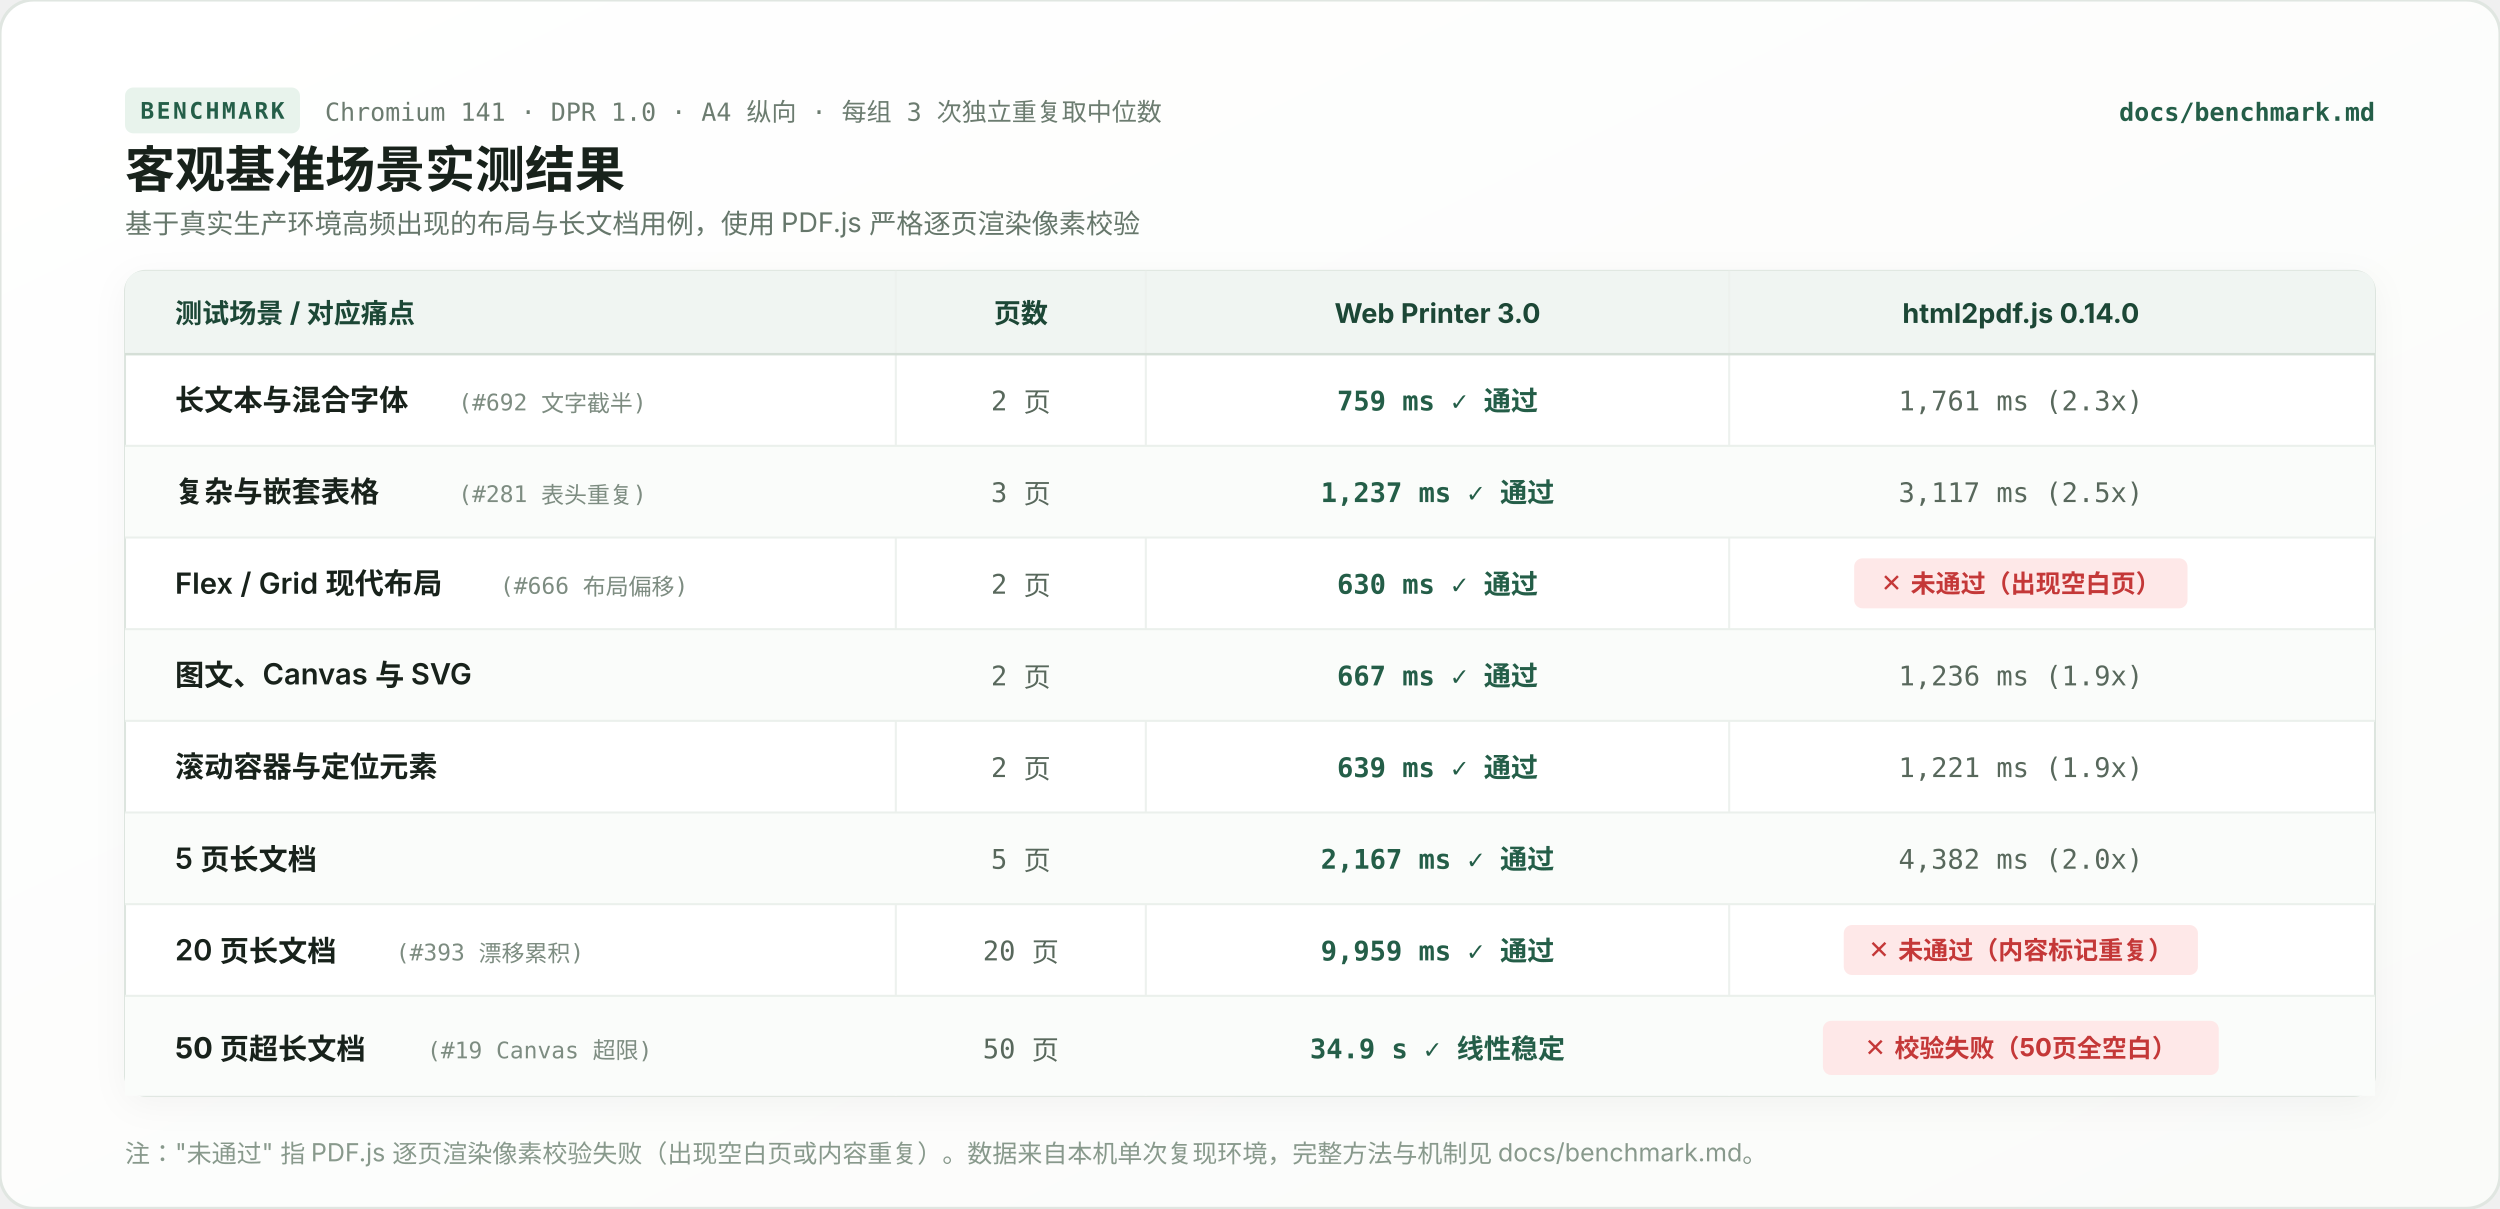
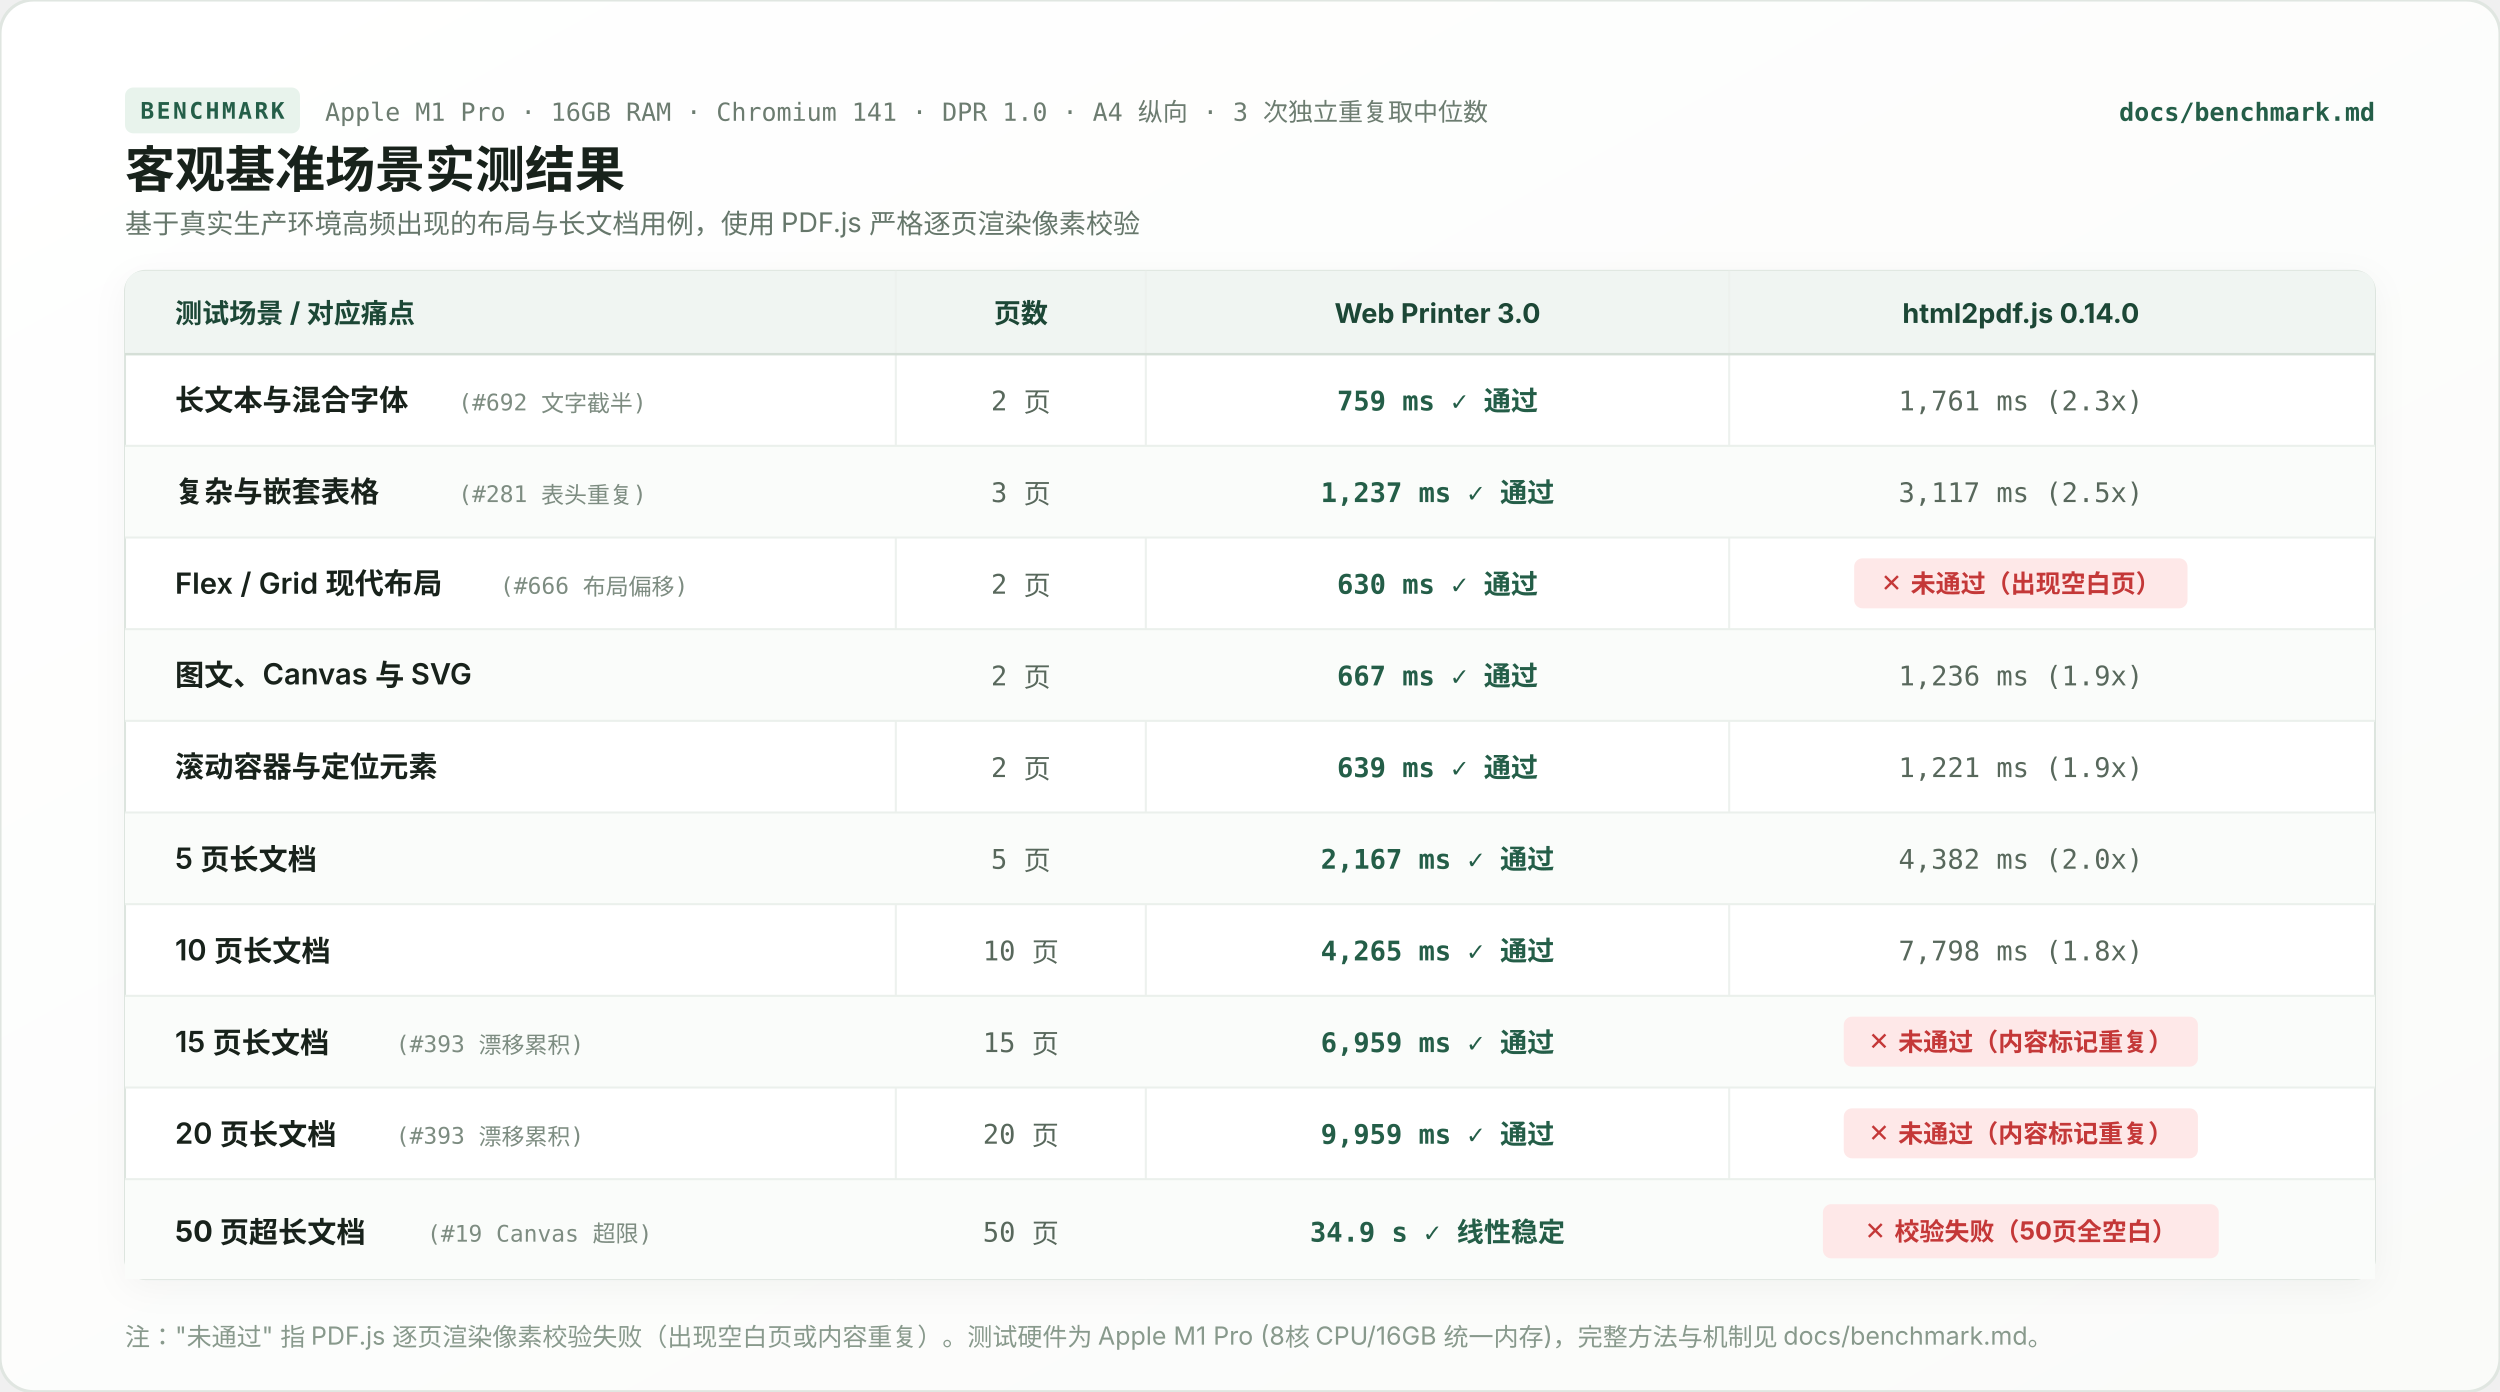
- <svg xmlns="http://www.w3.org/2000/svg" width="1200" height="580" viewBox="0 0 1200 580" role="img" aria-labelledby="bench-title bench-desc">
+ <svg xmlns="http://www.w3.org/2000/svg" width="1200" height="668" viewBox="0 0 1200 668" role="img" aria-labelledby="bench-title bench-desc">
  <defs>
    <linearGradient id="tbl-bg" x1="0%" y1="0%" x2="100%" y2="100%">
      <stop offset="0%" stop-color="#ffffff" />
      <stop offset="100%" stop-color="#fafbf9" />
    </linearGradient>
    <filter id="table-shadow" x="-3%" y="-4%" width="106%" height="110%" filterUnits="userSpaceOnUse">
      <feDropShadow dx="0" dy="4" stdDeviation="8" flood-color="#000000" flood-opacity="0.04" />
    </filter>
  </defs>
-   <rect width="1200" height="580" rx="16" fill="url(#tbl-bg)" />
-   <rect width="1200" height="580" rx="16" fill="none" stroke="#e0e6e1" stroke-width="1.5" />
+   <rect width="1200" height="668" rx="16" fill="url(#tbl-bg)" />
+   <rect width="1200" height="668" rx="16" fill="none" stroke="#e0e6e1" stroke-width="1.5" />
  <g transform="translate(60, 42)">
    <rect x="0" y="0" width="84" height="22" rx="4" fill="#e8f3ec" />
    <text x="42" y="15" text-anchor="middle" fill="#245e48" font-family="ui-monospace, SFMono-Regular, Menlo, monospace" font-size="11" font-weight="700" letter-spacing="1.2">BENCHMARK</text>
-     <text x="96" y="16" fill="#6c7c70" font-family="ui-monospace, SFMono-Regular, Menlo, monospace" font-size="12">Chromium 141 · DPR 1.0 · A4 纵向 · 每组 3 次独立重复取中位数</text>
+     <text x="96" y="16" fill="#6c7c70" font-family="ui-monospace, SFMono-Regular, Menlo, monospace" font-size="12">Apple M1 Pro · 16GB RAM · Chromium 141 · DPR 1.0 · A4 纵向 · 3 次独立重复取中位数</text>
    <text x="1080" y="16" text-anchor="end" fill="#245e48" font-family="ui-monospace, SFMono-Regular, Menlo, monospace" font-size="12" font-weight="600">docs/benchmark.md</text>
    <text x="0" y="48" fill="#18221b" font-family="-apple-system, BlinkMacSystemFont, 'Segoe UI', 'PingFang SC', sans-serif" font-size="24" font-weight="800">客观基准场景实测结果</text>
    <text x="0" y="70" fill="#66776b" font-family="-apple-system, BlinkMacSystemFont, 'Segoe UI', 'PingFang SC', sans-serif" font-size="13">基于真实生产环境高频出现的布局与长文档用例，使用 PDF.js 严格逐页渲染像素校验</text>
  </g>
  <g transform="translate(60, 130)">
-     <rect x="0" y="0" width="1080" height="396" rx="10" fill="#ffffff" stroke="#dde5df" filter="url(#table-shadow)" />
+     <rect x="0" y="0" width="1080" height="484" rx="10" fill="#ffffff" stroke="#dde5df" filter="url(#table-shadow)" />
    <path d="M0 10 Q0 0 10 0 L1070 0 Q1080 0 1080 10 L1080 40 L0 40 Z" fill="#f0f5f2" />
    <text x="24" y="25" fill="#1c4736" font-family="-apple-system, BlinkMacSystemFont, sans-serif" font-size="13" font-weight="700">测试场景 / 对应痛点</text>
    <text x="430" y="25" text-anchor="middle" fill="#1c4736" font-family="-apple-system, BlinkMacSystemFont, sans-serif" font-size="13" font-weight="700">页数</text>
    <text x="630" y="25" text-anchor="middle" fill="#1c4736" font-family="-apple-system, BlinkMacSystemFont, sans-serif" font-size="13" font-weight="700">Web Printer 3.0</text>
    <text x="910" y="25" text-anchor="middle" fill="#1c4736" font-family="-apple-system, BlinkMacSystemFont, sans-serif" font-size="13" font-weight="700">html2pdf.js 0.14.0</text>
-     <line x1="370" y1="0" x2="370" y2="396" stroke="#edf1ee" />
-     <line x1="490" y1="0" x2="490" y2="396" stroke="#edf1ee" />
-     <line x1="770" y1="0" x2="770" y2="396" stroke="#edf1ee" />
+     <line x1="370" y1="0" x2="370" y2="484" stroke="#edf1ee" />
+     <line x1="490" y1="0" x2="490" y2="484" stroke="#edf1ee" />
+     <line x1="770" y1="0" x2="770" y2="484" stroke="#edf1ee" />
    <rect x="0" y="84" width="1080" height="44" fill="#fafcfa" />
    <rect x="0" y="172" width="1080" height="44" fill="#fafcfa" />
    <rect x="0" y="260" width="1080" height="44" fill="#fafcfa" />
-     <rect x="0" y="348" width="1080" height="48" fill="#fafcfa" />
+     <rect x="0" y="348" width="1080" height="44" fill="#fafcfa" />
+     <rect x="0" y="436" width="1080" height="48" fill="#fafcfa" />
    <line x1="0" y1="40" x2="1080" y2="40" stroke="#d5dfd7" stroke-width="1.2" />
    <line x1="0" y1="84" x2="1080" y2="84" stroke="#ebf0ec" />
    <line x1="0" y1="128" x2="1080" y2="128" stroke="#ebf0ec" />
    <line x1="0" y1="172" x2="1080" y2="172" stroke="#ebf0ec" />
    <line x1="0" y1="216" x2="1080" y2="216" stroke="#ebf0ec" />
    <line x1="0" y1="260" x2="1080" y2="260" stroke="#ebf0ec" />
    <line x1="0" y1="304" x2="1080" y2="304" stroke="#ebf0ec" />
    <line x1="0" y1="348" x2="1080" y2="348" stroke="#ebf0ec" />
+     <line x1="0" y1="392" x2="1080" y2="392" stroke="#ebf0ec" />
+     <line x1="0" y1="436" x2="1080" y2="436" stroke="#ebf0ec" />
    <g transform="translate(0, 40)">
      <text x="24" y="27" fill="#18221b" font-family="-apple-system, BlinkMacSystemFont, sans-serif" font-size="14" font-weight="600">长文本与混合字体</text>
      <text x="160" y="27" fill="#7d8c81" font-family="ui-monospace, monospace" font-size="11">(#692 文字截半)</text>
      <text x="430" y="27" text-anchor="middle" fill="#58685c" font-family="ui-monospace, monospace" font-size="13">2 页</text>
      <text x="630" y="27" text-anchor="middle" fill="#245e48" font-family="ui-monospace, monospace" font-size="13" font-weight="700">759 ms  ✓ 通过</text>
      <text x="910" y="27" text-anchor="middle" fill="#58685c" font-family="ui-monospace, monospace" font-size="13">1,761 ms  (2.3x)</text>
    </g>
    <g transform="translate(0, 84)">
      <text x="24" y="27" fill="#18221b" font-family="-apple-system, BlinkMacSystemFont, sans-serif" font-size="14" font-weight="600">复杂与嵌套表格</text>
      <text x="160" y="27" fill="#7d8c81" font-family="ui-monospace, monospace" font-size="11">(#281 表头重复)</text>
      <text x="430" y="27" text-anchor="middle" fill="#58685c" font-family="ui-monospace, monospace" font-size="13">3 页</text>
      <text x="630" y="27" text-anchor="middle" fill="#245e48" font-family="ui-monospace, monospace" font-size="13" font-weight="700">1,237 ms  ✓ 通过</text>
      <text x="910" y="27" text-anchor="middle" fill="#58685c" font-family="ui-monospace, monospace" font-size="13">3,117 ms  (2.5x)</text>
    </g>
    <g transform="translate(0, 128)">
      <text x="24" y="27" fill="#18221b" font-family="-apple-system, BlinkMacSystemFont, sans-serif" font-size="14" font-weight="600">Flex / Grid 现代布局</text>
      <text x="180" y="27" fill="#7d8c81" font-family="ui-monospace, monospace" font-size="11">(#666 布局偏移)</text>
      <text x="430" y="27" text-anchor="middle" fill="#58685c" font-family="ui-monospace, monospace" font-size="13">2 页</text>
      <text x="630" y="27" text-anchor="middle" fill="#245e48" font-family="ui-monospace, monospace" font-size="13" font-weight="700">630 ms  ✓ 通过</text>
      <rect x="830" y="10" width="160" height="24" rx="4" fill="#fee8e8" />
      <text x="910" y="26" text-anchor="middle" fill="#c43838" font-family="-apple-system, BlinkMacSystemFont, sans-serif" font-size="12" font-weight="700">✕ 未通过（出现空白页）</text>
    </g>
    <g transform="translate(0, 172)">
      <text x="24" y="27" fill="#18221b" font-family="-apple-system, BlinkMacSystemFont, sans-serif" font-size="14" font-weight="600">图文、Canvas 与 SVG</text>
      <text x="430" y="27" text-anchor="middle" fill="#58685c" font-family="ui-monospace, monospace" font-size="13">2 页</text>
      <text x="630" y="27" text-anchor="middle" fill="#245e48" font-family="ui-monospace, monospace" font-size="13" font-weight="700">667 ms  ✓ 通过</text>
      <text x="910" y="27" text-anchor="middle" fill="#58685c" font-family="ui-monospace, monospace" font-size="13">1,236 ms  (1.9x)</text>
    </g>
    <g transform="translate(0, 216)">
      <text x="24" y="27" fill="#18221b" font-family="-apple-system, BlinkMacSystemFont, sans-serif" font-size="14" font-weight="600">滚动容器与定位元素</text>
      <text x="430" y="27" text-anchor="middle" fill="#58685c" font-family="ui-monospace, monospace" font-size="13">2 页</text>
      <text x="630" y="27" text-anchor="middle" fill="#245e48" font-family="ui-monospace, monospace" font-size="13" font-weight="700">639 ms  ✓ 通过</text>
      <text x="910" y="27" text-anchor="middle" fill="#58685c" font-family="ui-monospace, monospace" font-size="13">1,221 ms  (1.9x)</text>
    </g>
    <g transform="translate(0, 260)">
      <text x="24" y="27" fill="#18221b" font-family="-apple-system, BlinkMacSystemFont, sans-serif" font-size="14" font-weight="600">5 页长文档</text>
      <text x="430" y="27" text-anchor="middle" fill="#58685c" font-family="ui-monospace, monospace" font-size="13">5 页</text>
      <text x="630" y="27" text-anchor="middle" fill="#245e48" font-family="ui-monospace, monospace" font-size="13" font-weight="700">2,167 ms  ✓ 通过</text>
      <text x="910" y="27" text-anchor="middle" fill="#58685c" font-family="ui-monospace, monospace" font-size="13">4,382 ms  (2.0x)</text>
    </g>
    <g transform="translate(0, 304)">
+       <text x="24" y="27" fill="#18221b" font-family="-apple-system, BlinkMacSystemFont, sans-serif" font-size="14" font-weight="600">10 页长文档</text>
+       <text x="430" y="27" text-anchor="middle" fill="#58685c" font-family="ui-monospace, monospace" font-size="13">10 页</text>
+       <text x="630" y="27" text-anchor="middle" fill="#245e48" font-family="ui-monospace, monospace" font-size="13" font-weight="700">4,265 ms  ✓ 通过</text>
+       <text x="910" y="27" text-anchor="middle" fill="#58685c" font-family="ui-monospace, monospace" font-size="13">7,798 ms  (1.8x)</text>
+     </g>
+     <g transform="translate(0, 348)">
+       <text x="24" y="27" fill="#18221b" font-family="-apple-system, BlinkMacSystemFont, sans-serif" font-size="14" font-weight="600">15 页长文档</text>
+       <text x="130" y="27" fill="#7d8c81" font-family="ui-monospace, monospace" font-size="11">(#393 漂移累积)</text>
+       <text x="430" y="27" text-anchor="middle" fill="#58685c" font-family="ui-monospace, monospace" font-size="13">15 页</text>
+       <text x="630" y="27" text-anchor="middle" fill="#245e48" font-family="ui-monospace, monospace" font-size="13" font-weight="700">6,959 ms  ✓ 通过</text>
+       <rect x="825" y="10" width="170" height="24" rx="4" fill="#fee8e8" />
+       <text x="910" y="26" text-anchor="middle" fill="#c43838" font-family="-apple-system, BlinkMacSystemFont, sans-serif" font-size="12" font-weight="700">✕ 未通过（内容标记重复）</text>
+     </g>
+     <g transform="translate(0, 392)">
      <text x="24" y="27" fill="#18221b" font-family="-apple-system, BlinkMacSystemFont, sans-serif" font-size="14" font-weight="600">20 页长文档</text>
      <text x="130" y="27" fill="#7d8c81" font-family="ui-monospace, monospace" font-size="11">(#393 漂移累积)</text>
      <text x="430" y="27" text-anchor="middle" fill="#58685c" font-family="ui-monospace, monospace" font-size="13">20 页</text>
      <text x="630" y="27" text-anchor="middle" fill="#245e48" font-family="ui-monospace, monospace" font-size="13" font-weight="700">9,959 ms  ✓ 通过</text>
      <rect x="825" y="10" width="170" height="24" rx="4" fill="#fee8e8" />
      <text x="910" y="26" text-anchor="middle" fill="#c43838" font-family="-apple-system, BlinkMacSystemFont, sans-serif" font-size="12" font-weight="700">✕ 未通过（内容标记重复）</text>
    </g>
-     <g transform="translate(0, 348)">
+     <g transform="translate(0, 436)">
      <text x="24" y="30" fill="#18221b" font-family="-apple-system, BlinkMacSystemFont, sans-serif" font-size="14" font-weight="700">50 页超长文档</text>
      <text x="145" y="30" fill="#7d8c81" font-family="ui-monospace, monospace" font-size="11">(#19 Canvas 超限)</text>
      <text x="430" y="30" text-anchor="middle" fill="#58685c" font-family="ui-monospace, monospace" font-size="13">50 页</text>
      <text x="630" y="30" text-anchor="middle" fill="#245e48" font-family="ui-monospace, monospace" font-size="13" font-weight="800">34.9 s  ✓ 线性稳定</text>
      <rect x="815" y="12" width="190" height="26" rx="4" fill="#fee8e8" />
      <text x="910" y="29" text-anchor="middle" fill="#c43838" font-family="-apple-system, BlinkMacSystemFont, sans-serif" font-size="12" font-weight="700">✕ 校验失败（50页全空白）</text>
    </g>
  </g>
-   <g transform="translate(60, 542)">
-     <text x="0" y="16" fill="#88998c" font-family="-apple-system, BlinkMacSystemFont, sans-serif" font-size="12">注："未通过" 指 PDF.js 逐页渲染像素校验失败（出现空白页或内容重复）。数据来自本机单次复现环境，完整方法与机制见 docs/benchmark.md。</text>
+   <g transform="translate(60, 630)">
+     <text x="0" y="16" fill="#88998c" font-family="-apple-system, BlinkMacSystemFont, sans-serif" font-size="12">注："未通过" 指 PDF.js 逐页渲染像素校验失败（出现空白页或内容重复）。测试硬件为 Apple M1 Pro (8核 CPU/16GB 统一内存)，完整方法与机制见 docs/benchmark.md。</text>
  </g>
</svg>
